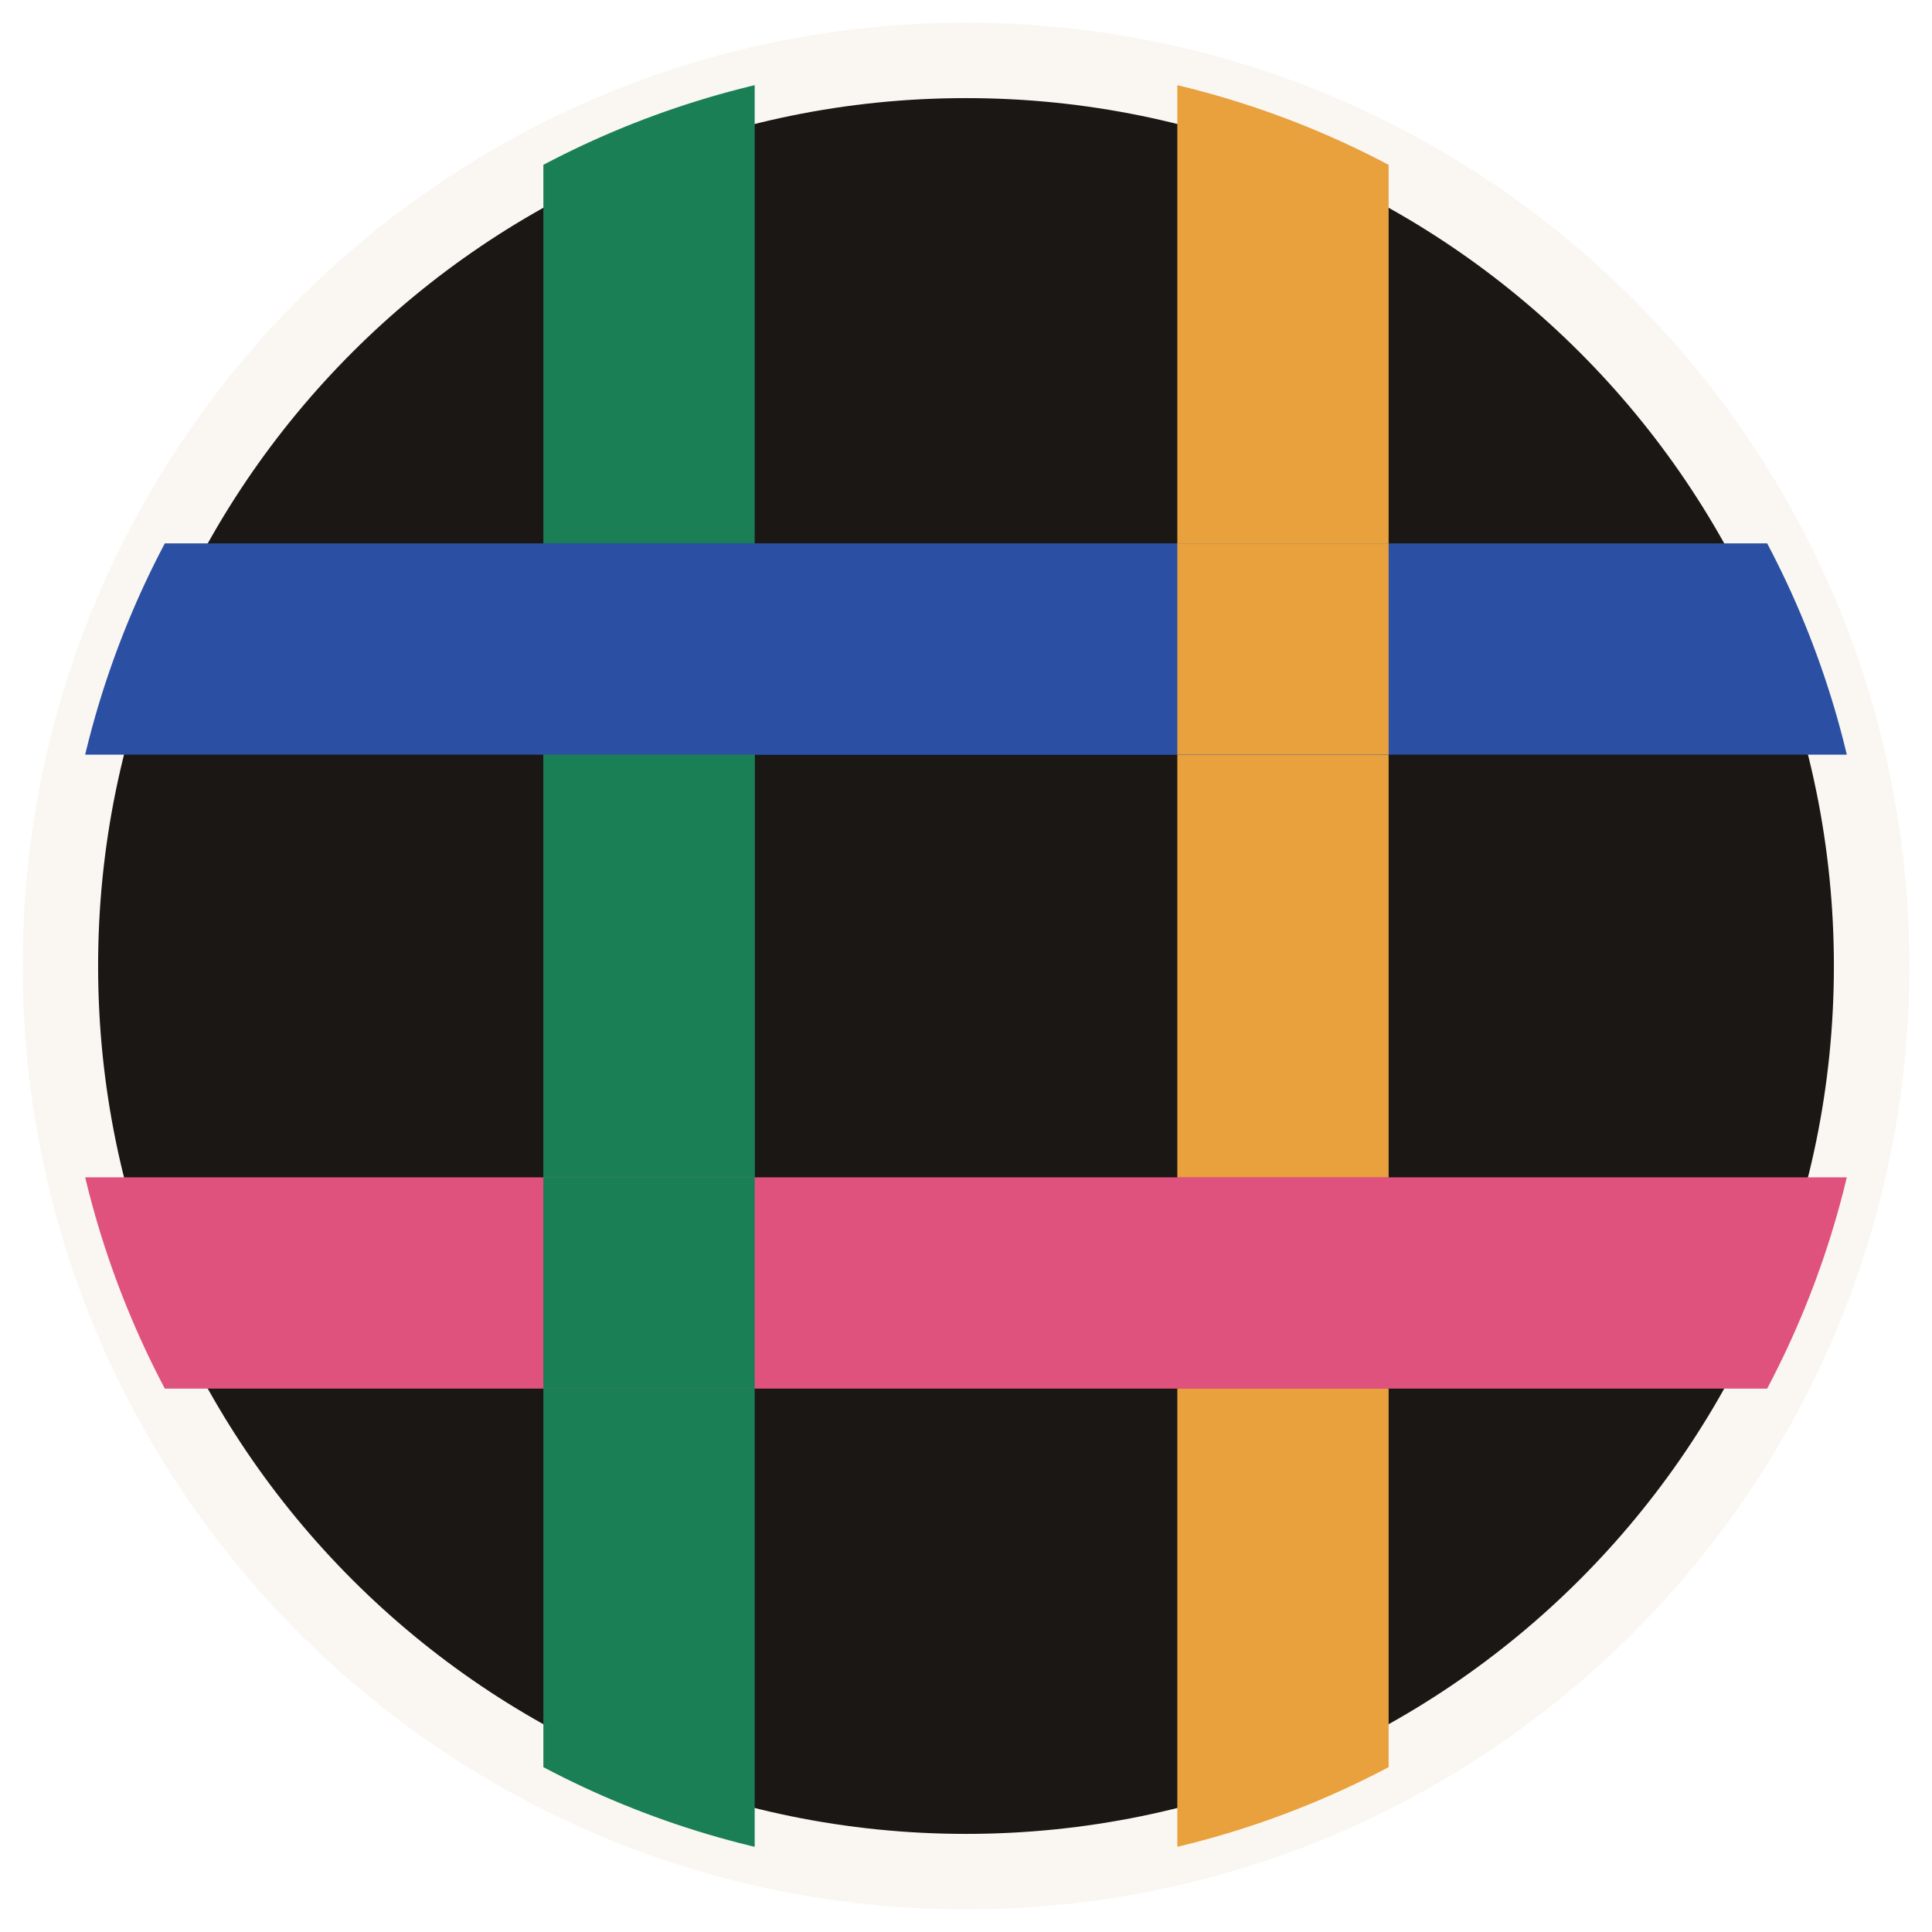
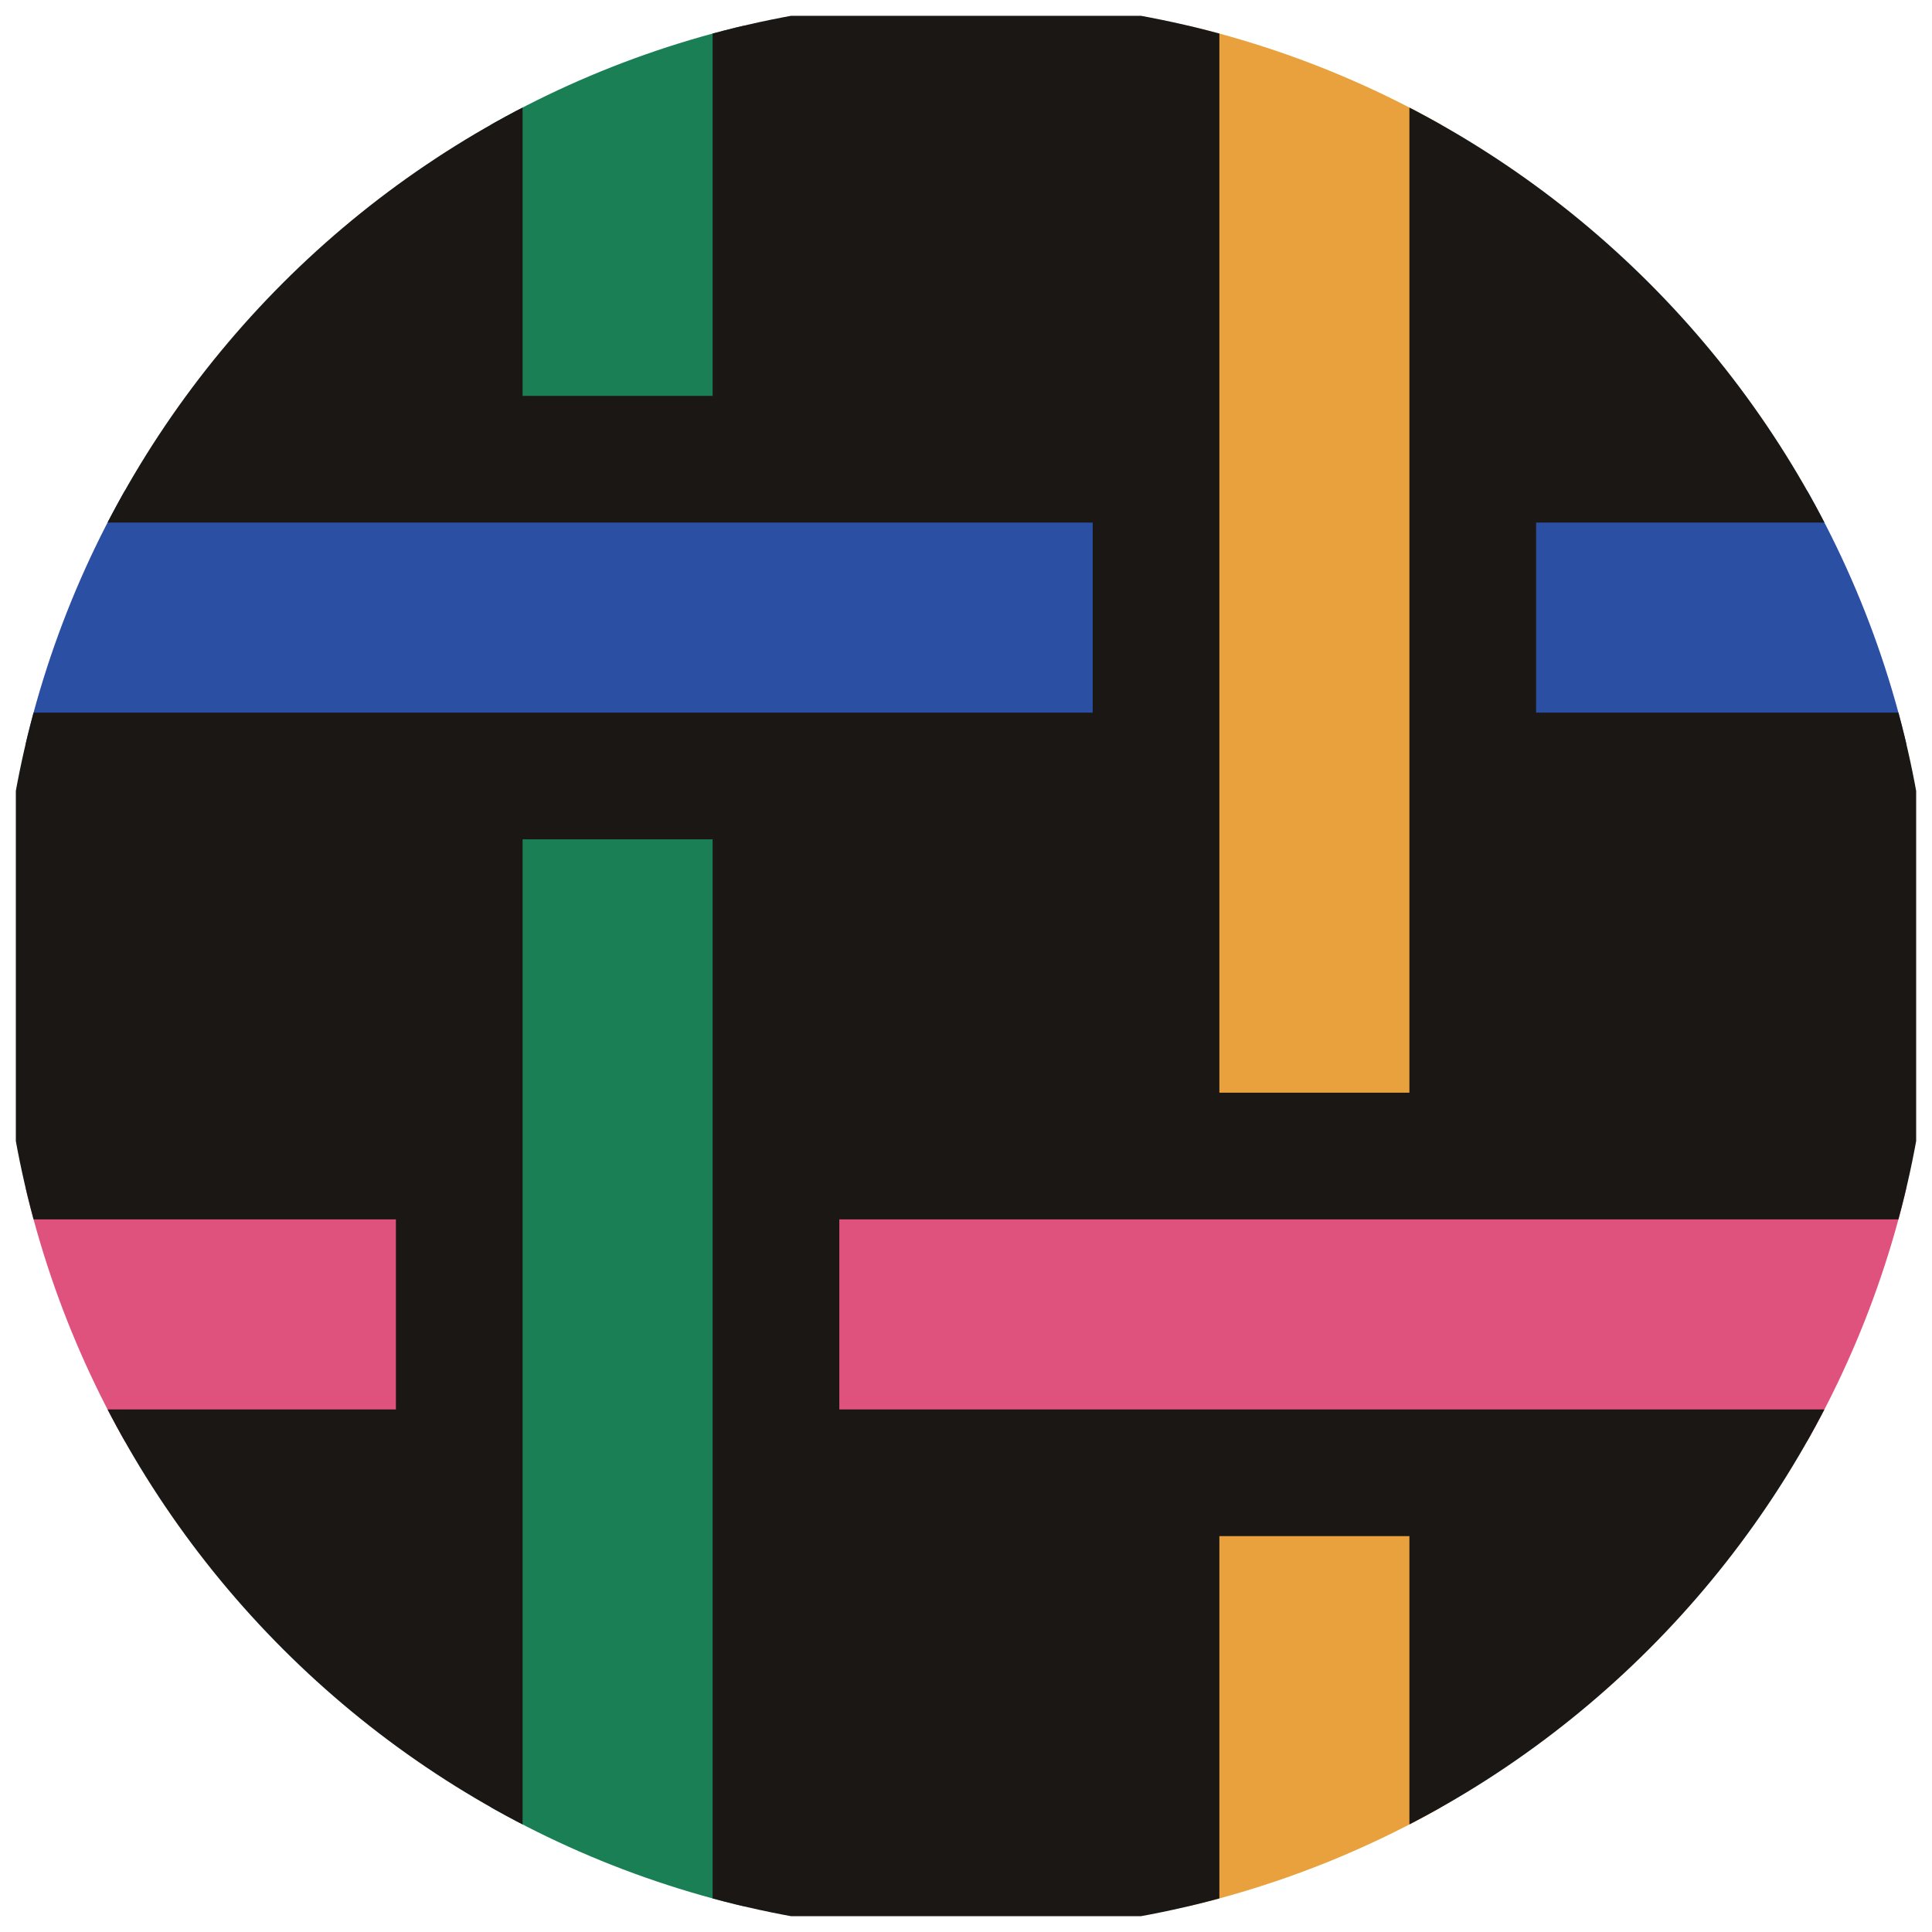
- <svg xmlns="http://www.w3.org/2000/svg" viewBox="0 0 64 64" role="img" aria-label="Mosaico Telar">
+ <svg xmlns="http://www.w3.org/2000/svg" viewBox="1.5 1.5 61 61" role="img" aria-label="Mosaico Telar">
  <defs>
-     <clipPath id="d">
-       <circle cx="32" cy="32" r="30" />
+     <clipPath id="fav-disco">
+       <circle cx="32" cy="32" r="30.5" />
+     </clipPath>
+     <clipPath id="fav-discog">
+       <circle cx="32" cy="32" r="30.5" />
    </clipPath>
  </defs>
-   <circle cx="32" cy="32" r="30" fill="#1A1714" stroke="#FAF7F2" stroke-width="2.5" />
-   <g clip-path="url(#d)">
-     <rect fill="#1B7F56" x="18" y="0" width="7" height="64" />
-     <rect fill="#E8A13C" x="39" y="0" width="7" height="64" />
-     <rect fill="#2B4FA3" x="0" y="18" width="64" height="7" />
-     <rect fill="#E0527E" x="0" y="39" width="64" height="7" />
-     <rect fill="#2B4FA3" x="18" y="18" width="28" height="7" />
-     <rect fill="#E8A13C" x="39" y="18" width="7" height="7" />
-     <rect fill="#1B7F56" x="18" y="39" width="7" height="7" />
-     <rect fill="#E0527E" x="39" y="39" width="7" height="7" />
-     <rect fill="#1B7F56" x="18" y="25" width="7" height="14" />
+   <g clip-path="url(#fav-discog)">
+     <rect x="17" y="2" width="8" height="14" fill="#1B7F56" />
+     <rect x="17" y="26" width="8" height="36" fill="#1B7F56" />
+     <rect x="2" y="17" width="36" height="8" fill="#2B4FA3" />
+     <rect x="48" y="17" width="14" height="8" fill="#2B4FA3" />
+     <rect x="39" y="2" width="8" height="36" fill="#E8A13C" />
+     <rect x="39" y="48" width="8" height="14" fill="#E8A13C" />
+     <rect x="2" y="39" width="14" height="8" fill="#E0527E" />
+     <rect x="26" y="39" width="36" height="8" fill="#E0527E" />
  </g>
+   <path fill="#1A1714" clip-path="url(#fav-discog)" d="M14 2H18V18H2V14a12 12 0 0 1 12 -12ZM18 14h6v4h-6ZM24 2H40V18H24V2ZM18 14h6v4h-6ZM36 18h4v6h-4ZM46 2H50a12 12 0 0 1 12 12V18H46V2ZM46 18h4v6h-4ZM2 24H18V40H2V24ZM18 24h6v4h-6ZM14 40h4v6h-4ZM24 24H40V40H24V24ZM18 24h6v4h-6ZM24 40h4v6h-4ZM36 18h4v6h-4ZM40 36h6v4h-6ZM46 24H62V40H46V24ZM46 18h4v6h-4ZM40 36h6v4h-6ZM2 46H18V62H14a12 12 0 0 1 -12 -12V46ZM14 40h4v6h-4ZM24 46H40V62H24V46ZM24 40h4v6h-4ZM40 46h6v4h-6ZM46 46H62V50a12 12 0 0 1 -12 12H46V46ZM40 46h6v4h-6Z" />
</svg>
